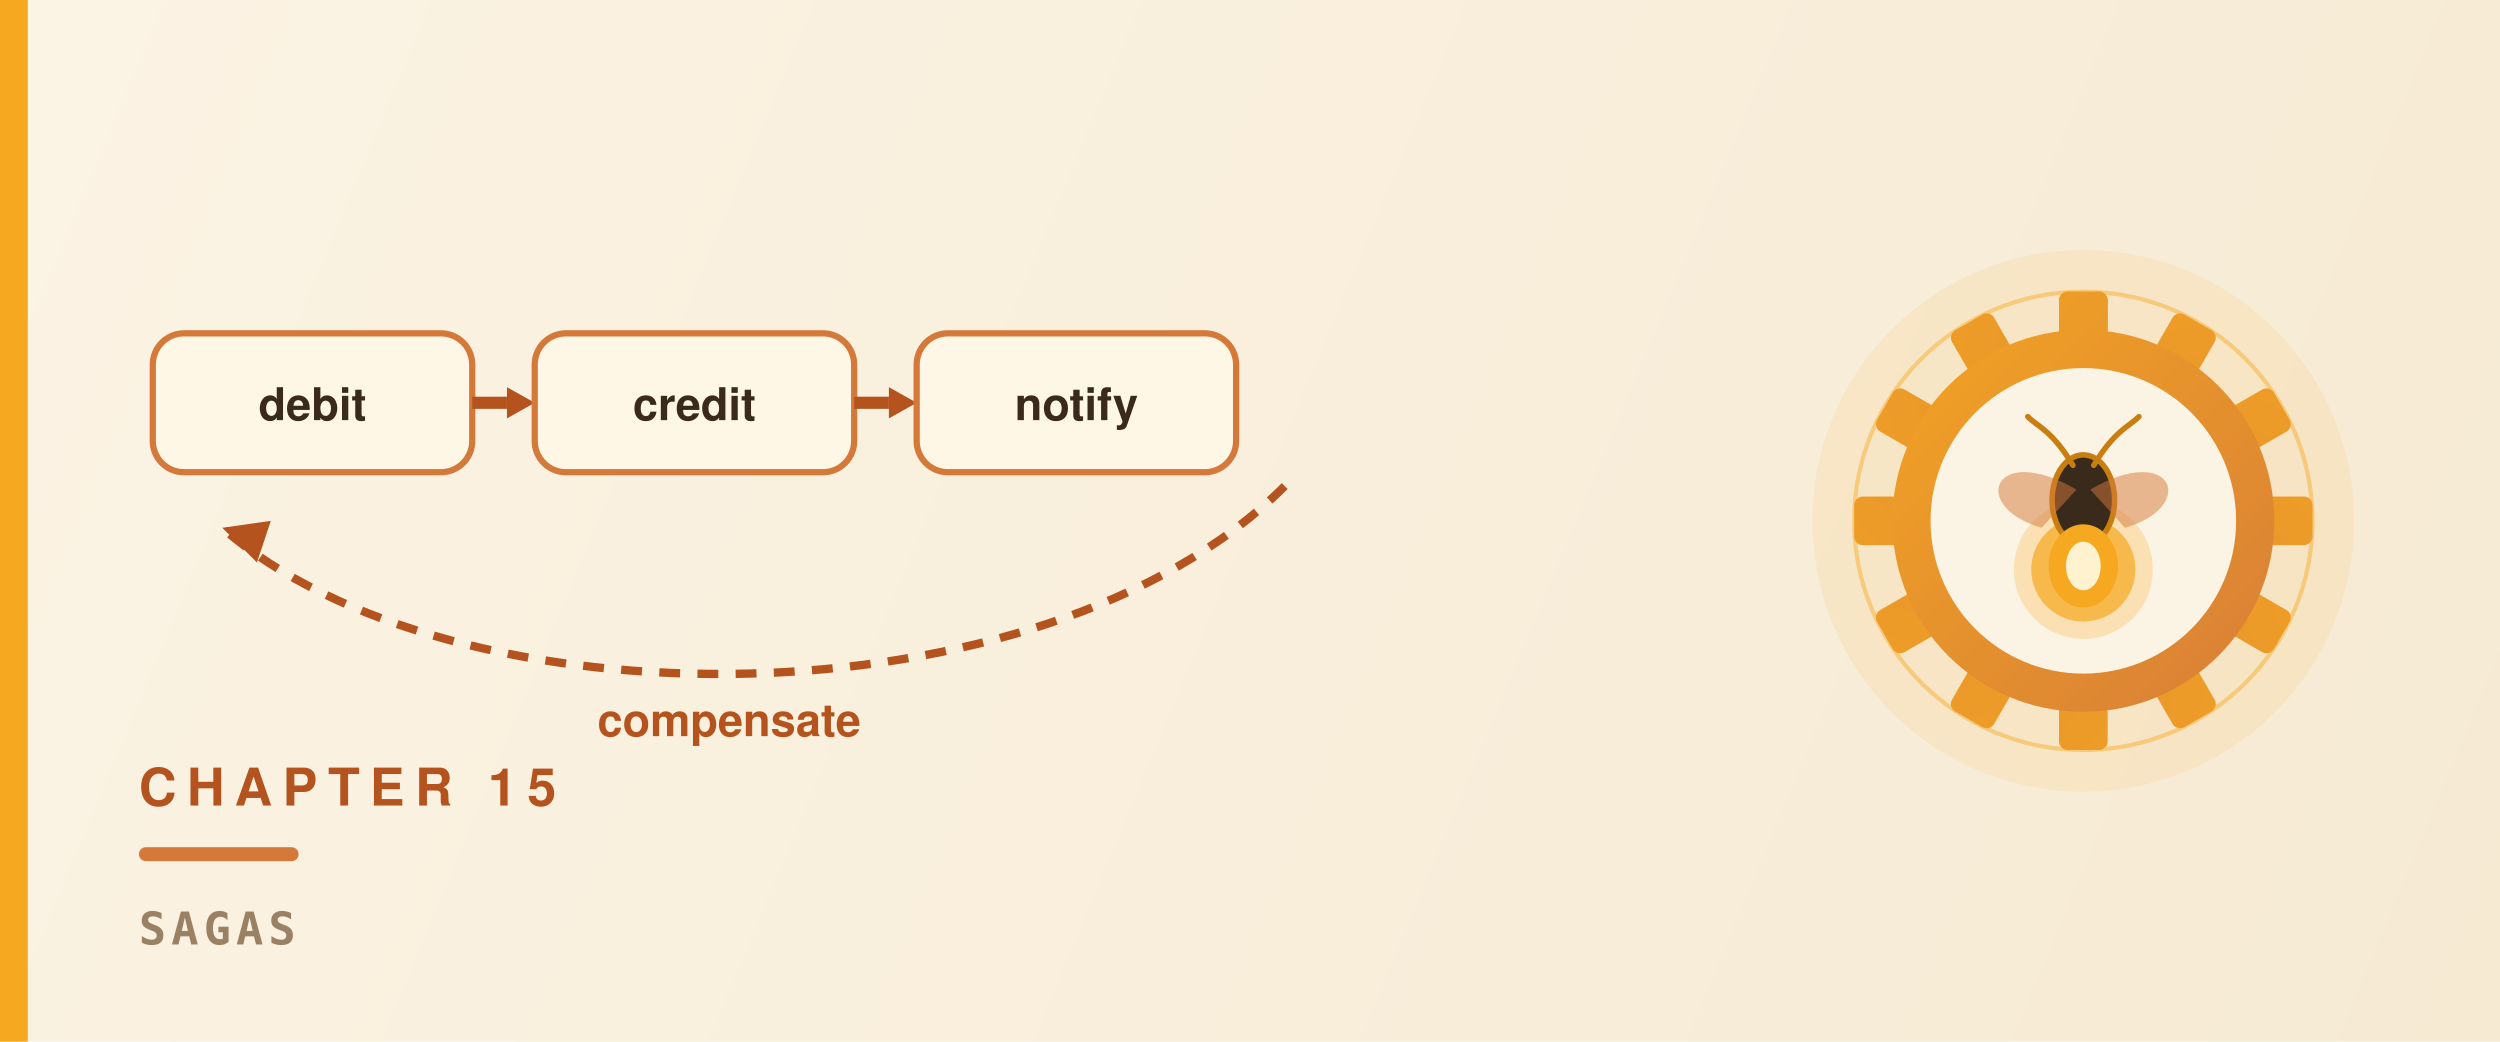
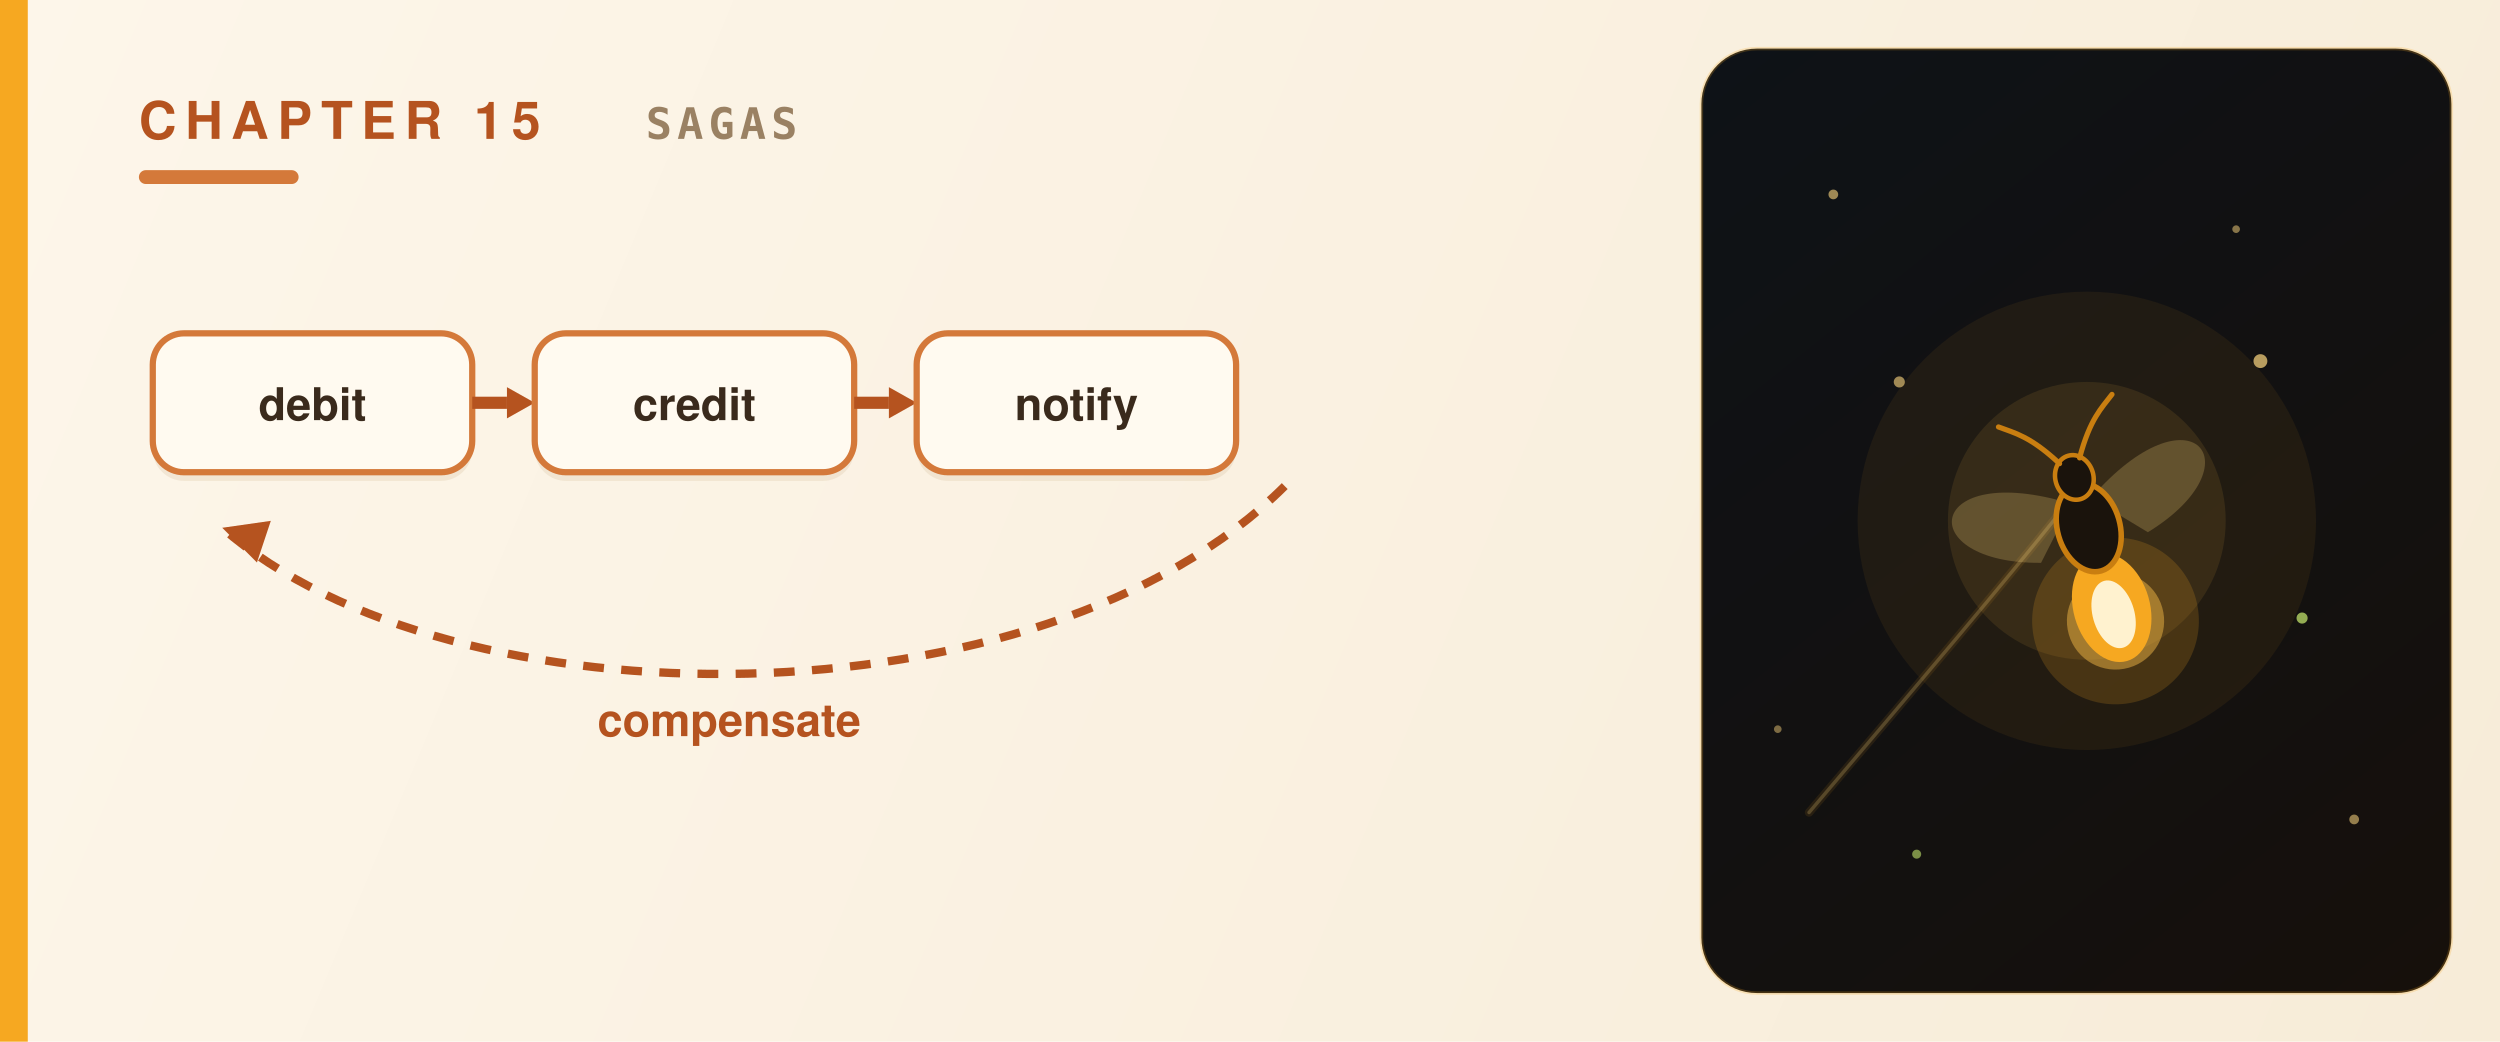
- <svg xmlns="http://www.w3.org/2000/svg" xmlns:xlink="http://www.w3.org/1999/xlink" viewBox="0 0 720 300" role="img" aria-label="Sagas, workflows and TCC — and compensation" font-family="Avenir Next,Avenir,Helvetica Neue,Helvetica,Arial,sans-serif">
+ <svg xmlns="http://www.w3.org/2000/svg" viewBox="0 0 720 300" role="img" aria-label="Sagas, workflows and TCC — and compensation" font-family="Avenir Next,Avenir,Helvetica Neue,Helvetica,Arial,sans-serif">
  <defs>
    <linearGradient id="fld" x1="0" y1="0" x2="720" y2="300" gradientUnits="userSpaceOnUse">
-       <stop offset="0" stop-color="#fbf3e4" />
-       <stop offset="1" stop-color="#f6ead3" />
+       <stop offset="0" stop-color="#fdf6ea" />
+       <stop offset="1" stop-color="#f7ecd8" />
    </linearGradient>
-     <linearGradient id="grg" x1="-70" y1="-70" x2="70" y2="70" gradientUnits="userSpaceOnUse">
-       <stop offset="0" stop-color="#f6a821" />
-       <stop offset="1" stop-color="#d4793a" />
+     <linearGradient id="pnl" x1="490" y1="14" x2="706" y2="286" gradientUnits="userSpaceOnUse">
+       <stop offset="0" stop-color="#0e1217" />
+       <stop offset="1" stop-color="#16100b" />
    </linearGradient>
    <linearGradient id="grh" x1="0" y1="0" x2="720" y2="0" gradientUnits="userSpaceOnUse">
      <stop offset="0" stop-color="#f6a821" />
      <stop offset="1" stop-color="#d4793a" />
    </linearGradient>
  </defs>
  <rect width="720" height="300" fill="url(#fld)" />
  <rect x="0" y="0" width="8" height="300" fill="url(#grh)" />
-   <rect x="40" y="244" width="46" height="4" rx="2" fill="#d4793a" />
-   <text x="40" y="232" fill="#b5531f" font-size="15" font-weight="800" letter-spacing="3">CHAPTER 15</text>
-   <text x="40" y="272" fill="#9a8163" font-size="13" font-weight="600" letter-spacing="1.5" font-family="SF Mono,JetBrains Mono,Menlo,Consolas,monospace">SAGAS</text>
+   <rect x="490" y="14" width="216" height="272" rx="16" fill="url(#pnl)" />
+   <rect x="490" y="14" width="216" height="272" rx="16" fill="none" stroke="#f6a821" stroke-width="1" opacity="0.22" />
+   <g fill="#ffd980">
+     <circle cx="528" cy="56" r="1.4" opacity="0.6" />
+     <circle cx="678" cy="236" r="1.4" opacity="0.55" />
+     <circle cx="644" cy="66" r="1.1" opacity="0.5" />
+     <circle cx="512" cy="210" r="1.1" opacity="0.45" />
+   </g>
+   <circle cx="552" cy="246" r="1.3" fill="#bfe26a" opacity="0.6" />
+   <text x="40" y="40" fill="#b5531f" font-size="15" font-weight="800" letter-spacing="2.5">CHAPTER 15</text>
+   <text x="186" y="40" fill="#9a8163" font-size="12.5" font-weight="600" letter-spacing="1.5" font-family="SF Mono,JetBrains Mono,Menlo,Consolas,monospace">SAGAS</text>
+   <rect x="40" y="49" width="46" height="4" rx="2" fill="#d4793a" />
  <g transform="translate(44,96)">
-     <rect x="0" y="0" width="92" height="40" rx="9" fill="#fff7e6" stroke="#d4793a" stroke-width="1.8" />
+     <rect x="0" y="2.5" width="92" height="40" rx="9" fill="#d9c4a3" opacity="0.30" />
+     <rect x="0" y="0" width="92" height="40" rx="9" fill="#fffaf0" stroke="#d4793a" stroke-width="1.8" />
    <text x="46.0" y="25" text-anchor="middle" fill="#3a2a1c" font-size="13" font-weight="700">debit</text>
  </g>
  <line x1="136" y1="116" x2="146.0" y2="116.0" stroke="#b5531f" stroke-width="3.5" />
  <polygon points="154.0,116.0 146.0,120.5 146.0,111.5" fill="#b5531f" />
  <g transform="translate(154,96)">
-     <rect x="0" y="0" width="92" height="40" rx="9" fill="#fff7e6" stroke="#d4793a" stroke-width="1.8" />
+     <rect x="0" y="2.5" width="92" height="40" rx="9" fill="#d9c4a3" opacity="0.30" />
+     <rect x="0" y="0" width="92" height="40" rx="9" fill="#fffaf0" stroke="#d4793a" stroke-width="1.8" />
    <text x="46.0" y="25" text-anchor="middle" fill="#3a2a1c" font-size="13" font-weight="700">credit</text>
  </g>
  <line x1="246" y1="116" x2="256.0" y2="116.0" stroke="#b5531f" stroke-width="3.5" />
  <polygon points="264.0,116.0 256.0,120.5 256.0,111.5" fill="#b5531f" />
  <g transform="translate(264,96)">
-     <rect x="0" y="0" width="92" height="40" rx="9" fill="#fff7e6" stroke="#d4793a" stroke-width="1.8" />
+     <rect x="0" y="2.5" width="92" height="40" rx="9" fill="#d9c4a3" opacity="0.30" />
+     <rect x="0" y="0" width="92" height="40" rx="9" fill="#fffaf0" stroke="#d4793a" stroke-width="1.8" />
    <text x="46.0" y="25" text-anchor="middle" fill="#3a2a1c" font-size="13" font-weight="700">notify</text>
  </g>
  <path d="M370,140 C300,210 130,210 64,152" fill="none" stroke="#b5531f" stroke-width="2.4" stroke-dasharray="6 5" />
  <polygon points="64,152 78,150 74,162" fill="#b5531f" />
  <text x="210" y="212" text-anchor="middle" fill="#b5531f" font-size="13" font-weight="700">compensate</text>
-   <g transform="translate(600,150)">
-     <circle r="78" fill="#f6a821" opacity="0.10" />
-     <circle r="66" fill="none" stroke="#f6a821" stroke-width="1.2" opacity="0.45" />
-     <g fill="url(#grg)">
-       <g id="et">
-         <rect x="-7" y="-66" width="14" height="16" rx="2.5" />
-       </g>
-       <use xlink:href="#et" transform="rotate(0)" />
-       <use xlink:href="#et" transform="rotate(30)" />
-       <use xlink:href="#et" transform="rotate(60)" />
-       <use xlink:href="#et" transform="rotate(90)" />
-       <use xlink:href="#et" transform="rotate(120)" />
-       <use xlink:href="#et" transform="rotate(150)" />
-       <use xlink:href="#et" transform="rotate(180)" />
-       <use xlink:href="#et" transform="rotate(210)" />
-       <use xlink:href="#et" transform="rotate(240)" />
-       <use xlink:href="#et" transform="rotate(270)" />
-       <use xlink:href="#et" transform="rotate(300)" />
-       <use xlink:href="#et" transform="rotate(330)" />
+   <g transform="translate(601,150)">
+     <circle r="66" fill="#f6a821" opacity="0.07" />
+     <circle r="40" fill="#ffc24a" opacity="0.10" />
+     <path d="M-80,84 C-46,44 -24,18 -8,-2" fill="none" stroke="#f6a821" stroke-width="2.4" opacity="0.10" stroke-linecap="round" />
+     <path d="M-80,84 C-46,44 -24,18 -8,-2" fill="none" stroke="#ffd980" stroke-width="1" opacity="0.22" stroke-linecap="round" />
+     <g transform="rotate(-16)">
+       <circle cx="0" cy="30" r="24" fill="#f6a821" opacity="0.18" />
+       <circle cx="0" cy="30" r="14" fill="#ffc24a" opacity="0.45" />
+       <path d="M-3,-6 C-40,-30 -52,-2 -16,8 Z" fill="#ffd980" opacity="0.22" />
+       <path d="M3,-6 C40,-30 52,-2 16,8 Z" fill="#ffd980" opacity="0.22" />
+       <ellipse cx="0" cy="26" rx="11" ry="16" fill="#f6a821" />
+       <ellipse cx="0" cy="28" rx="6" ry="10" fill="#fff2cf" />
+       <ellipse cx="0" cy="2" rx="9" ry="13" fill="#1a130c" stroke="#c97e10" stroke-width="1.6" />
+       <ellipse cx="0" cy="-13" rx="5.5" ry="6.5" fill="#1a130c" stroke="#c97e10" stroke-width="1.3" />
+       <path d="M-3,-18 C-9,-28 -13,-30 -17,-33" fill="none" stroke="#c97e10" stroke-width="1.5" stroke-linecap="round" />
+       <path d="M3,-18 C9,-28 13,-30 17,-33" fill="none" stroke="#c97e10" stroke-width="1.5" stroke-linecap="round" />
    </g>
-     <circle r="55" fill="url(#grg)" />
-     <circle r="44" fill="#fbf3e4" />
-     <ellipse cx="0" cy="14" rx="20" ry="20" fill="#f6a821" opacity="0.25" />
-     <ellipse cx="0" cy="14" rx="15" ry="15" fill="#f6a821" opacity="0.7" />
-     <ellipse cx="0" cy="-6" rx="9" ry="13" fill="#3a2a1c" stroke="#c97e10" stroke-width="1.6" />
-     <ellipse cx="0" cy="13" rx="10" ry="12" fill="#f6a821" />
-     <ellipse cx="0" cy="13" rx="5" ry="7" fill="#fff2cf" />
-     <path d="M-2,-9 C-26,-23 -33,-4 -12,2 Z" fill="#d4793a" opacity="0.5" />
-     <path d="M2,-9 C26,-23 33,-4 12,2 Z" fill="#d4793a" opacity="0.5" />
-     <path d="M-3,-16 C-9,-26 -13,-27 -16,-30" fill="none" stroke="#c97e10" stroke-width="1.6" stroke-linecap="round" />
-     <path d="M3,-16 C9,-26 13,-27 16,-30" fill="none" stroke="#c97e10" stroke-width="1.6" stroke-linecap="round" />
+     <circle cx="50" cy="-46" r="2" fill="#ffd980" opacity="0.7" />
+     <circle cx="62" cy="28" r="1.6" fill="#bfe26a" opacity="0.75" />
+     <circle cx="-54" cy="-40" r="1.6" fill="#ffd980" opacity="0.6" />
  </g>
</svg>
